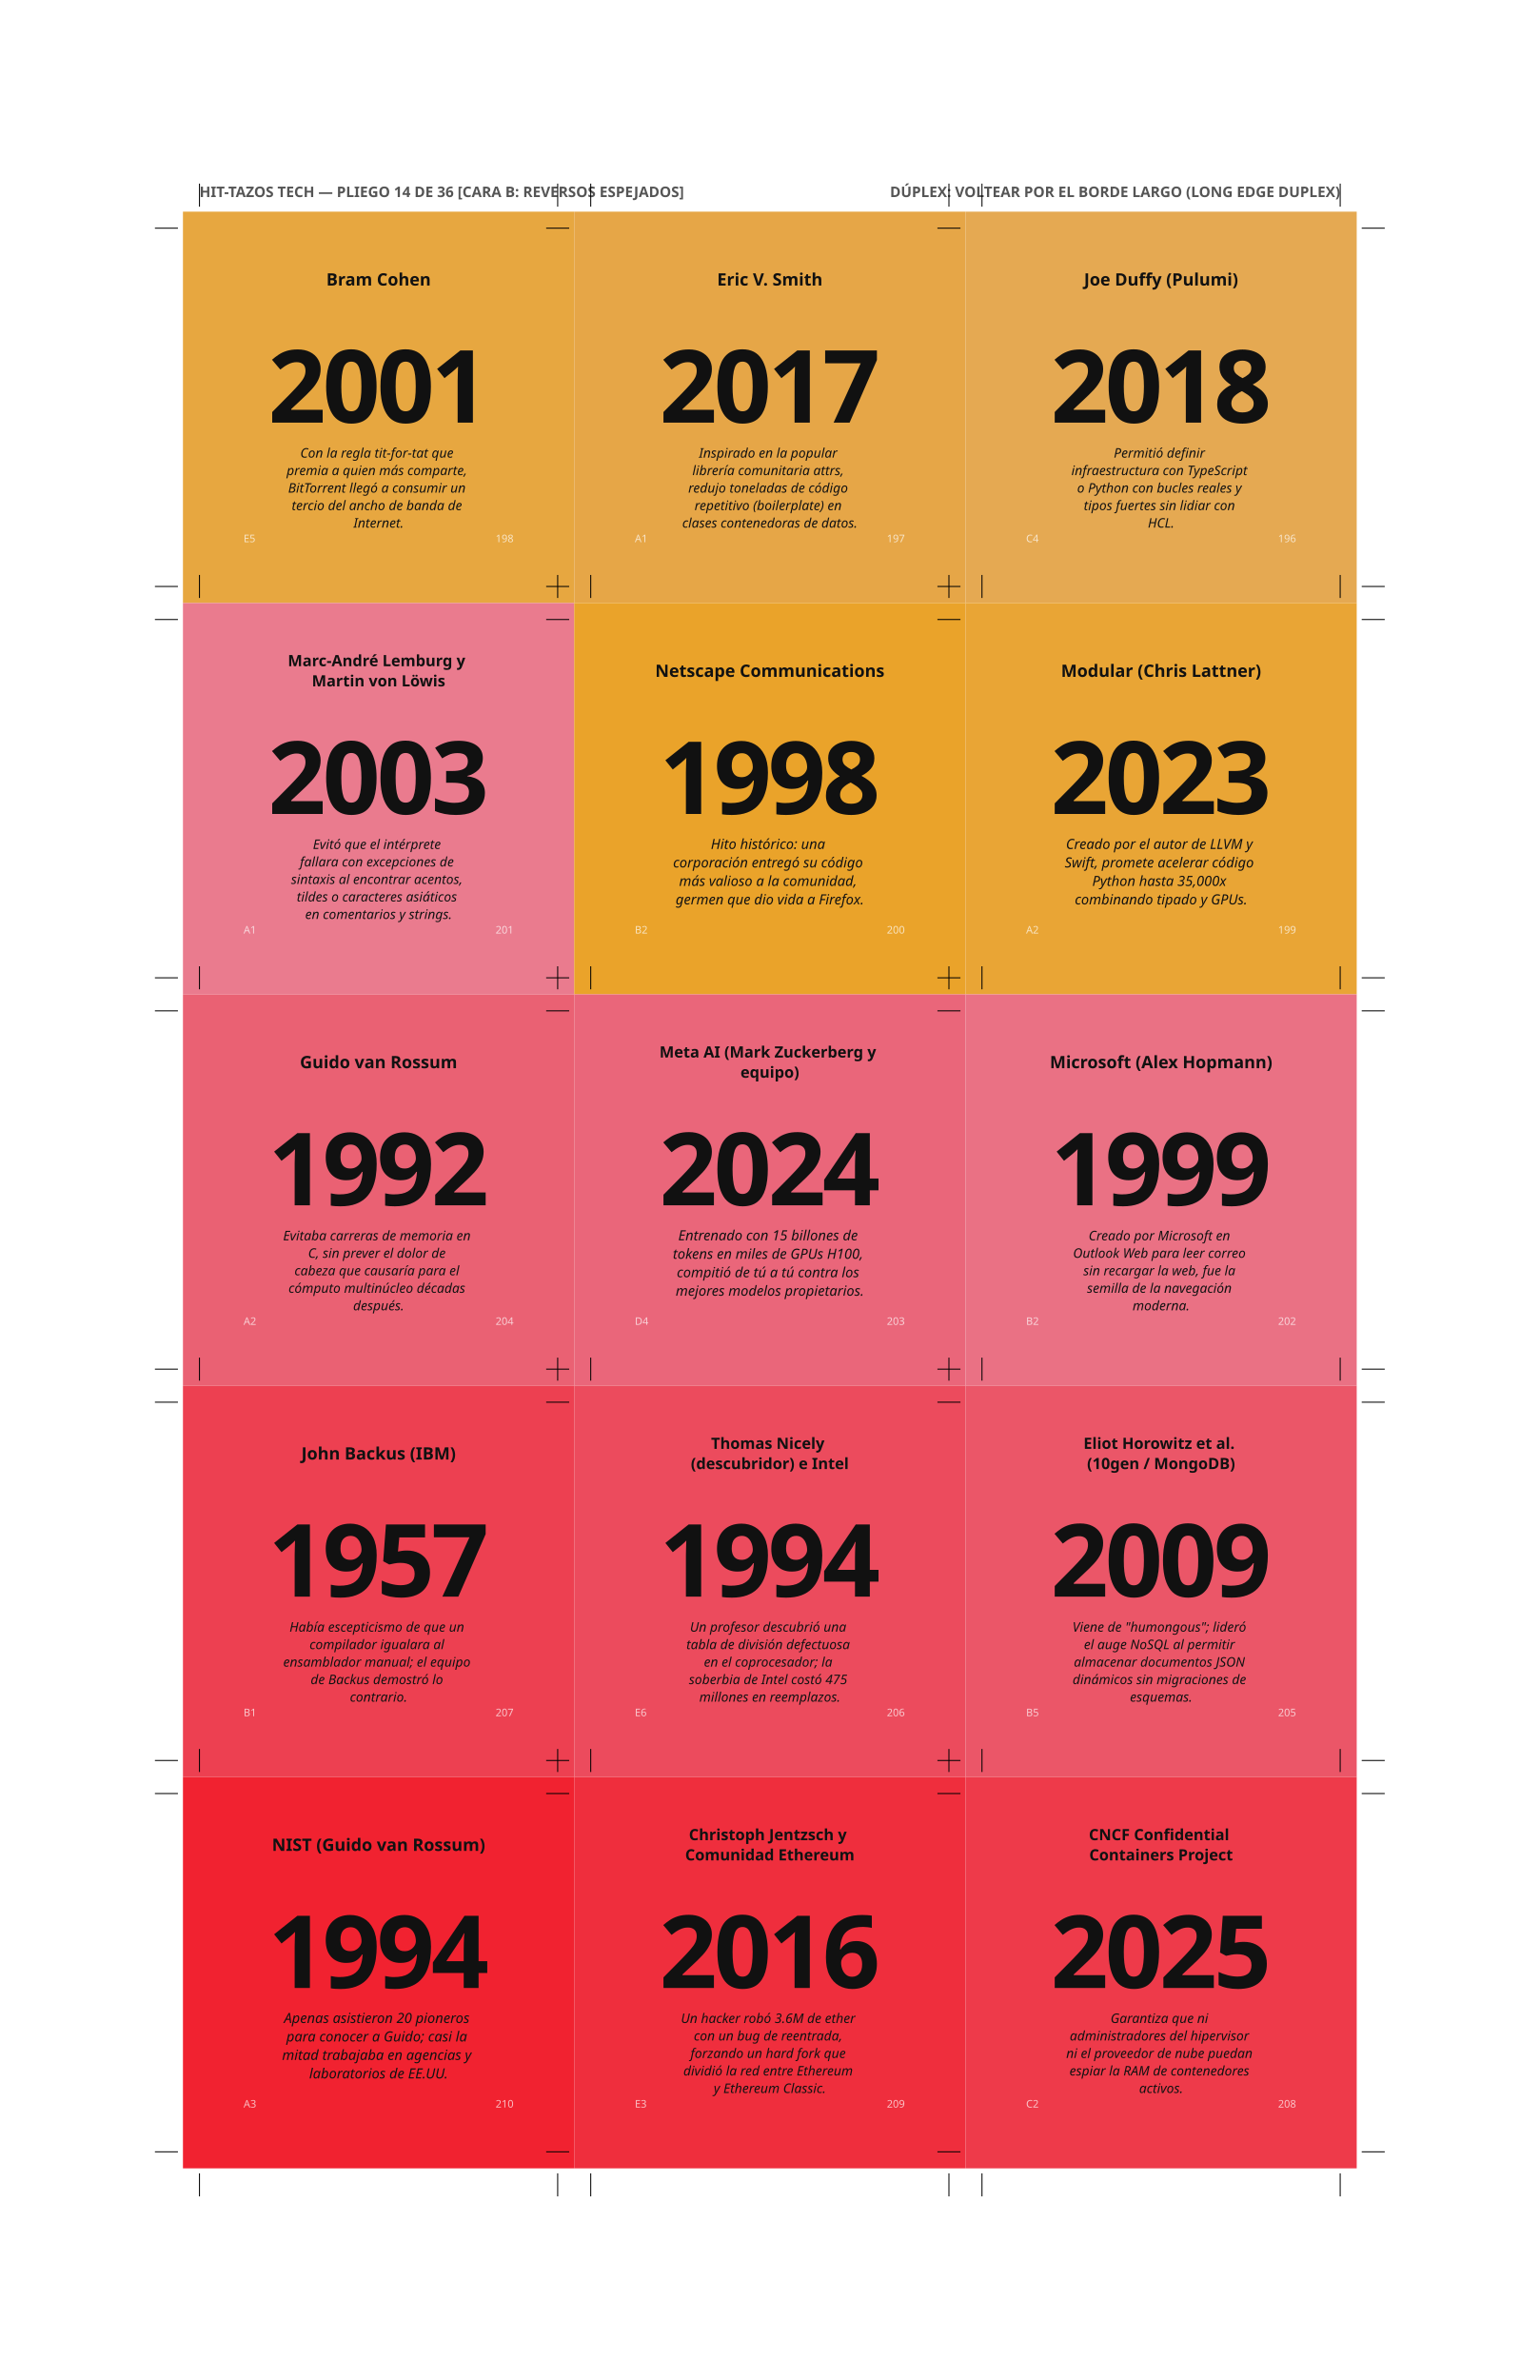
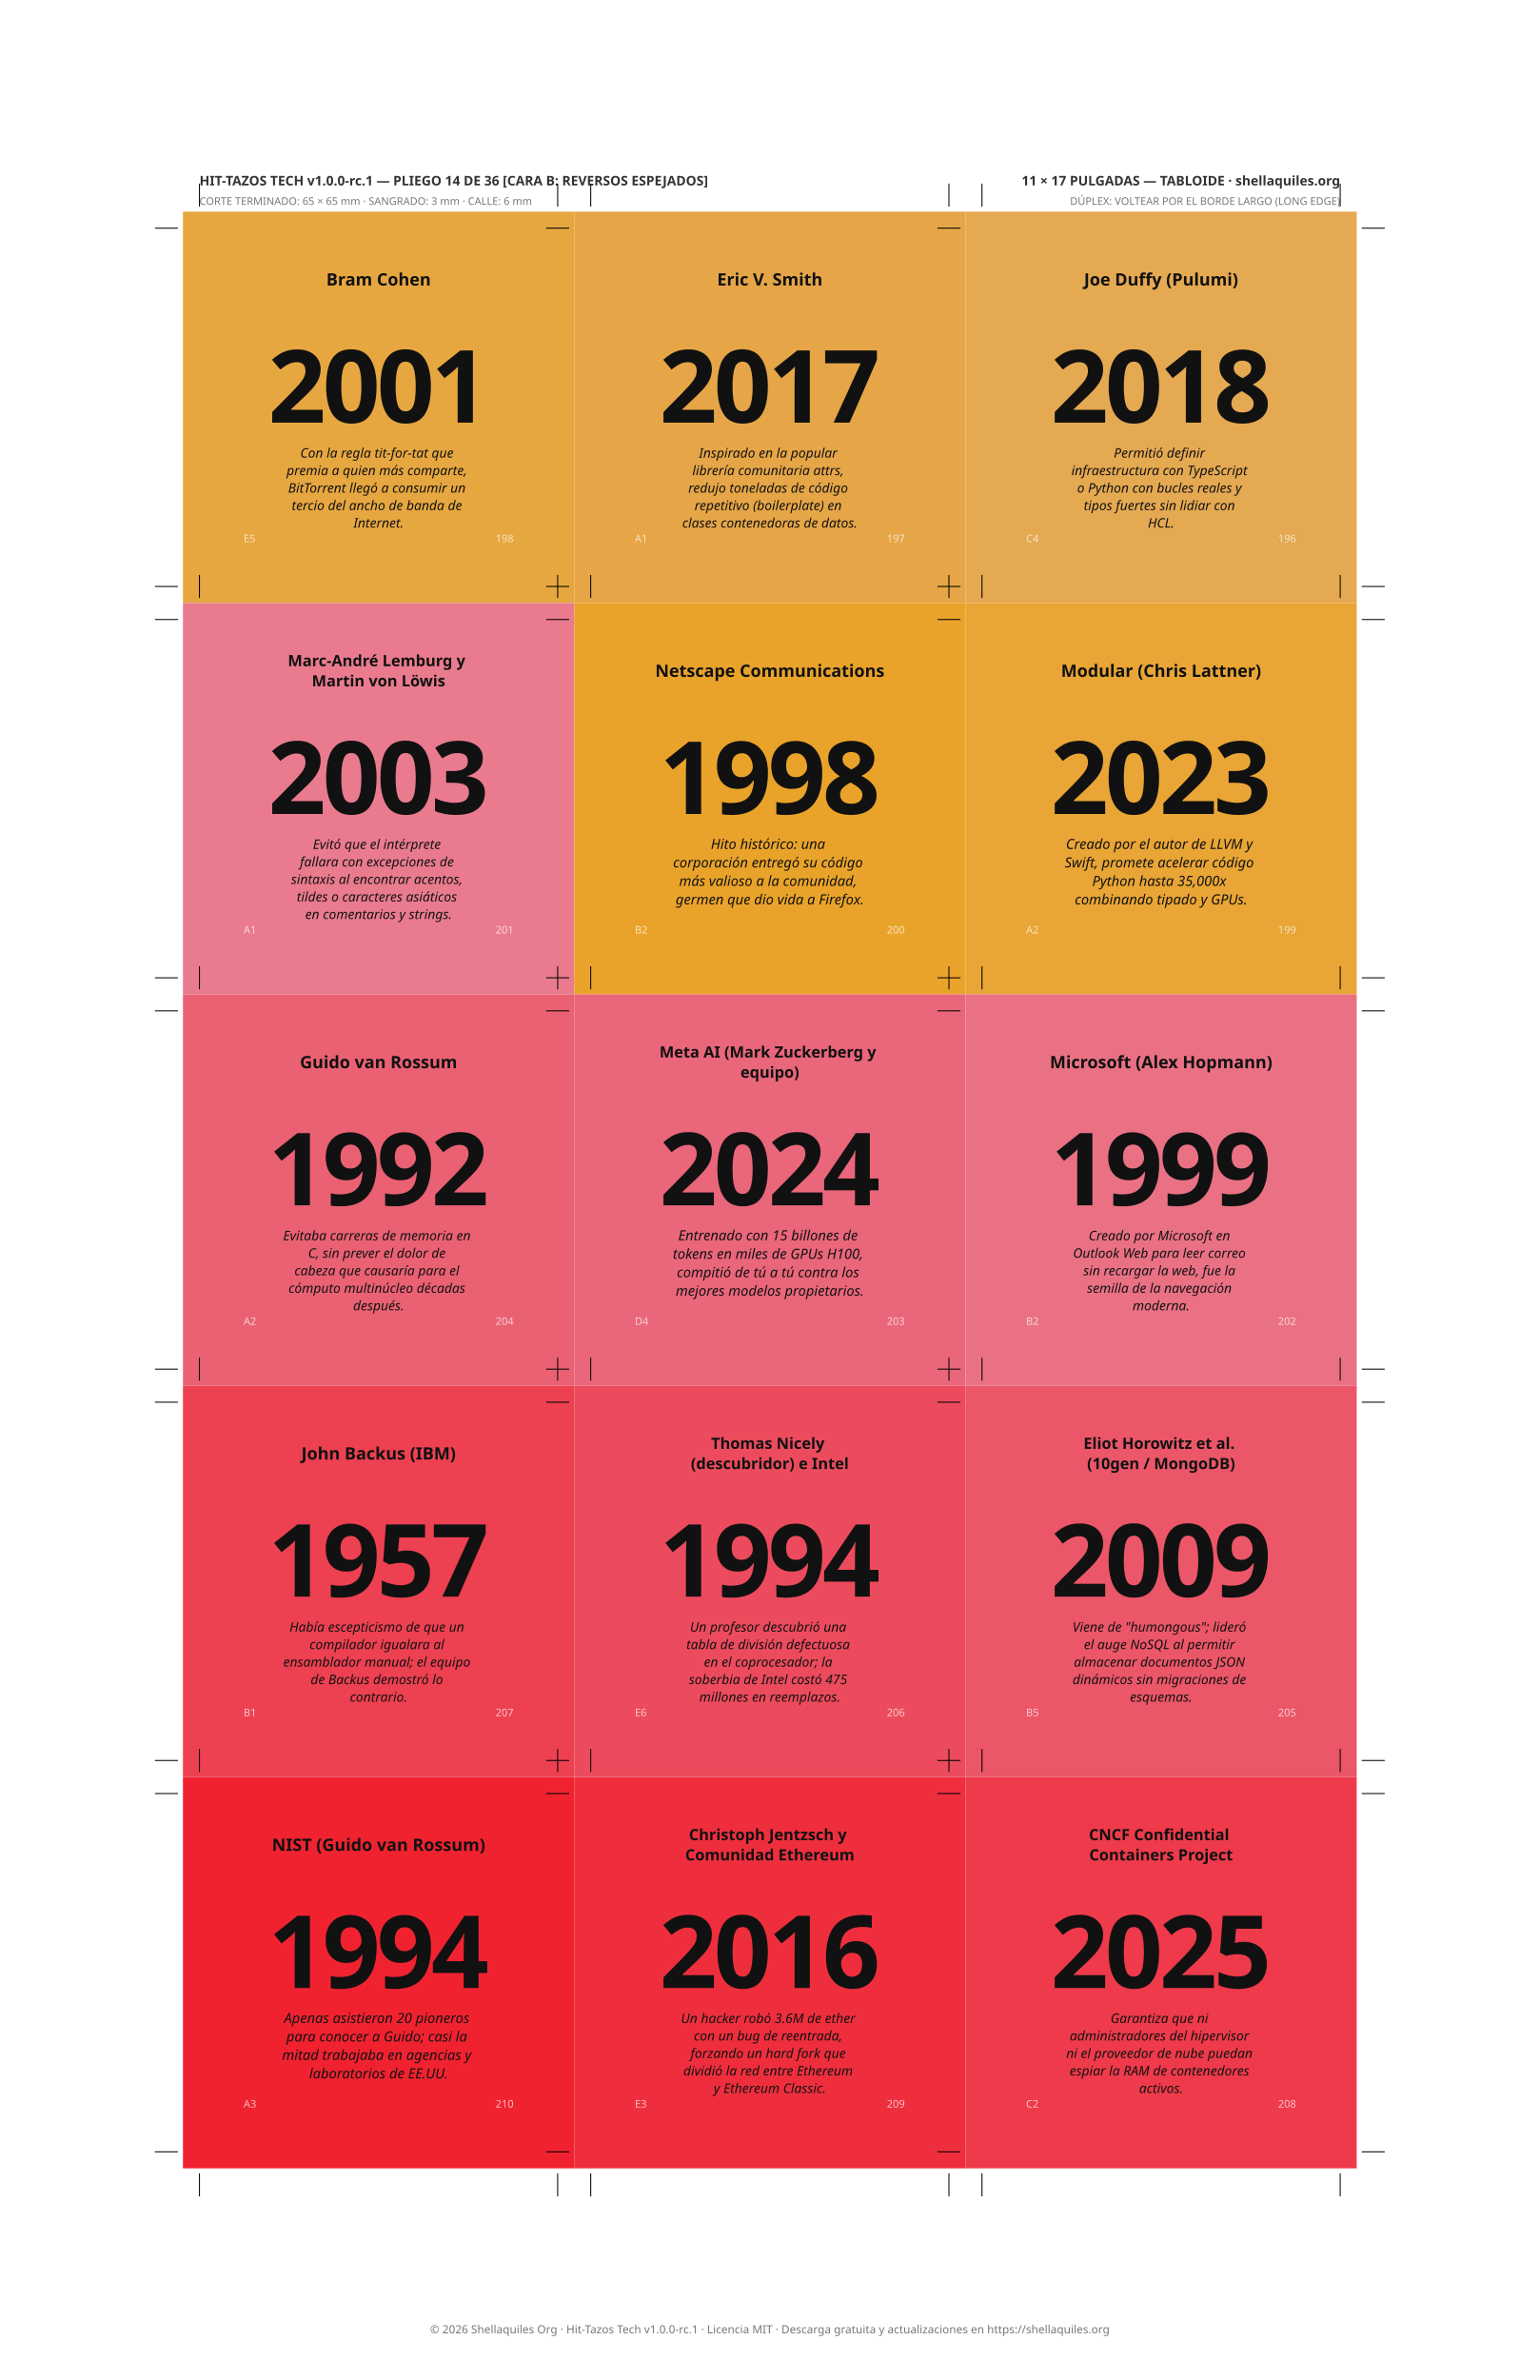
<svg xmlns="http://www.w3.org/2000/svg" width="279.4mm" height="431.8mm" viewBox="0 0 792 1224" style="background-color: #ffffff;">
  <g id="encabezado_pliego">
-     <text x="102.61" y="101.35" font-family="'Outfit', sans-serif" font-size="7.5" font-weight="700" fill="#555555">HIT-TAZOS TECH — PLIEGO 14 DE 36 [CARA B: REVERSOS ESPEJADOS]</text>
-     <text x="689.39" y="101.35" font-family="'Outfit', sans-serif" font-size="7.5" font-weight="700" fill="#555555" text-anchor="end">DÚPLEX: VOLTEAR POR EL BORDE LARGO (LONG EDGE DUPLEX)</text>
+     <text x="102.61" y="95.35" font-family="'Outfit', sans-serif" font-size="6.8" font-weight="700" fill="#333333">HIT-TAZOS TECH v1.0.0-rc.1 — PLIEGO 14 DE 36 [CARA B: REVERSOS ESPEJADOS]</text>
+     <text x="689.39" y="95.35" font-family="'Outfit', sans-serif" font-size="6.8" font-weight="700" fill="#333333" text-anchor="end">11 × 17 PULGADAS — TABLOIDE · shellaquiles.org</text>
+     <text x="102.61" y="105.35" font-family="'Outfit', sans-serif" font-size="5.4" font-weight="500" fill="#777777">CORTE TERMINADO: 65 × 65 mm · SANGRADO: 3 mm · CALLE: 6 mm</text>
+     <text x="689.39" y="105.35" font-family="'Outfit', sans-serif" font-size="5.4" font-weight="500" fill="#777777" text-anchor="end">DÚPLEX: VOLTEAR POR EL BORDE LARGO (LONG EDGE)</text>
  </g>
  <g id="tarjetas_reverso">
    <g id="carta_198_reverso">
      <g stroke="#000000" stroke-width="0.5" stroke-linecap="square">
        <line x1="79.94" y1="117.35" x2="91.28" y2="117.35" />
        <line x1="102.61" y1="94.68" x2="102.61" y2="106.02" />
        <line x1="298.20" y1="117.35" x2="309.54" y2="117.35" />
        <line x1="286.87" y1="94.68" x2="286.87" y2="106.02" />
        <line x1="79.94" y1="301.61" x2="91.28" y2="301.61" />
        <line x1="102.61" y1="312.94" x2="102.61" y2="324.28" />
        <line x1="298.20" y1="301.61" x2="309.54" y2="301.61" />
        <line x1="286.87" y1="312.94" x2="286.87" y2="324.28" />
      </g>
      <rect x="94.11" y="108.85" width="201.26" height="201.26" fill="#e7a740" />
      <g transform="translate(102.61, 117.35)">
        <text font-family="'Outfit', sans-serif" font-size="8.8" font-weight="600" fill="#111111" text-anchor="middle">
          <tspan x="92.13" y="29.5">Bram Cohen</tspan>
        </text>
        <text x="92.13" y="100" font-family="'Space Grotesk', sans-serif" font-size="52" font-weight="900" letter-spacing="-1.8" fill="#111111" text-anchor="middle">2001</text>
        <text font-family="'Outfit', sans-serif" font-size="6.8" font-weight="400" font-style="italic" fill="#111111" text-anchor="middle">
          <tspan x="92.13" y="118.0">Con la regla tit-for-tat que</tspan>
          <tspan x="92.13" y="127.0">premia a quien más comparte,</tspan>
          <tspan x="92.13" y="136.0">BitTorrent llegó a consumir un</tspan>
          <tspan x="92.13" y="145.0">tercio del ancho de banda de</tspan>
          <tspan x="92.13" y="154.0">Internet.</tspan>
        </text>
        <text x="22.68" y="161.5" font-family="'Outfit', sans-serif" font-size="5.4" font-weight="500" fill="rgba(255, 255, 255, 0.7)">E5</text>
        <text x="161.57" y="161.5" font-family="'Space Grotesk', sans-serif" font-size="5.4" font-weight="500" fill="rgba(255, 255, 255, 0.7)" text-anchor="end">198</text>
      </g>
    </g>
    <g id="carta_197_reverso">
      <g stroke="#000000" stroke-width="0.5" stroke-linecap="square">
        <line x1="281.20" y1="117.35" x2="292.54" y2="117.35" />
        <line x1="303.87" y1="94.68" x2="303.87" y2="106.02" />
        <line x1="499.46" y1="117.35" x2="510.80" y2="117.35" />
        <line x1="488.13" y1="94.68" x2="488.13" y2="106.02" />
        <line x1="281.20" y1="301.61" x2="292.54" y2="301.61" />
        <line x1="303.87" y1="312.94" x2="303.87" y2="324.28" />
        <line x1="499.46" y1="301.61" x2="510.80" y2="301.61" />
        <line x1="488.13" y1="312.94" x2="488.13" y2="324.28" />
      </g>
      <rect x="295.37" y="108.85" width="201.26" height="201.26" fill="#e6a647" />
      <g transform="translate(303.87, 117.35)">
        <text font-family="'Outfit', sans-serif" font-size="8.8" font-weight="600" fill="#111111" text-anchor="middle">
          <tspan x="92.13" y="29.5">Eric V. Smith</tspan>
        </text>
        <text x="92.13" y="100" font-family="'Space Grotesk', sans-serif" font-size="52" font-weight="900" letter-spacing="-1.8" fill="#111111" text-anchor="middle">2017</text>
        <text font-family="'Outfit', sans-serif" font-size="6.8" font-weight="400" font-style="italic" fill="#111111" text-anchor="middle">
          <tspan x="92.13" y="118.0">Inspirado en la popular</tspan>
          <tspan x="92.13" y="127.0">librería comunitaria attrs,</tspan>
          <tspan x="92.13" y="136.0">redujo toneladas de código</tspan>
          <tspan x="92.13" y="145.0">repetitivo (boilerplate) en</tspan>
          <tspan x="92.13" y="154.0">clases contenedoras de datos.</tspan>
        </text>
        <text x="22.68" y="161.5" font-family="'Outfit', sans-serif" font-size="5.4" font-weight="500" fill="rgba(255, 255, 255, 0.7)">A1</text>
        <text x="161.57" y="161.5" font-family="'Space Grotesk', sans-serif" font-size="5.4" font-weight="500" fill="rgba(255, 255, 255, 0.7)" text-anchor="end">197</text>
      </g>
    </g>
    <g id="carta_196_reverso">
      <g stroke="#000000" stroke-width="0.5" stroke-linecap="square">
        <line x1="482.46" y1="117.35" x2="493.80" y2="117.35" />
        <line x1="505.13" y1="94.68" x2="505.13" y2="106.02" />
        <line x1="700.72" y1="117.35" x2="712.06" y2="117.35" />
        <line x1="689.39" y1="94.68" x2="689.39" y2="106.02" />
        <line x1="482.46" y1="301.61" x2="493.80" y2="301.61" />
        <line x1="505.13" y1="312.94" x2="505.13" y2="324.28" />
        <line x1="700.72" y1="301.61" x2="712.06" y2="301.61" />
        <line x1="689.39" y1="312.94" x2="689.39" y2="324.28" />
      </g>
      <rect x="496.63" y="108.85" width="201.26" height="201.26" fill="#e5a952" />
      <g transform="translate(505.13, 117.35)">
        <text font-family="'Outfit', sans-serif" font-size="8.8" font-weight="600" fill="#111111" text-anchor="middle">
          <tspan x="92.13" y="29.5">Joe Duffy (Pulumi)</tspan>
        </text>
        <text x="92.13" y="100" font-family="'Space Grotesk', sans-serif" font-size="52" font-weight="900" letter-spacing="-1.8" fill="#111111" text-anchor="middle">2018</text>
        <text font-family="'Outfit', sans-serif" font-size="6.8" font-weight="400" font-style="italic" fill="#111111" text-anchor="middle">
          <tspan x="92.13" y="118.0">Permitió definir</tspan>
          <tspan x="92.13" y="127.0">infraestructura con TypeScript</tspan>
          <tspan x="92.13" y="136.0">o Python con bucles reales y</tspan>
          <tspan x="92.13" y="145.0">tipos fuertes sin lidiar con</tspan>
          <tspan x="92.13" y="154.0">HCL.</tspan>
        </text>
        <text x="22.68" y="161.5" font-family="'Outfit', sans-serif" font-size="5.4" font-weight="500" fill="rgba(255, 255, 255, 0.7)">C4</text>
        <text x="161.57" y="161.5" font-family="'Space Grotesk', sans-serif" font-size="5.4" font-weight="500" fill="rgba(255, 255, 255, 0.7)" text-anchor="end">196</text>
      </g>
    </g>
    <g id="carta_201_reverso">
      <g stroke="#000000" stroke-width="0.5" stroke-linecap="square">
        <line x1="79.94" y1="318.61" x2="91.28" y2="318.61" />
        <line x1="102.61" y1="295.94" x2="102.61" y2="307.28" />
        <line x1="298.20" y1="318.61" x2="309.54" y2="318.61" />
        <line x1="286.87" y1="295.94" x2="286.87" y2="307.28" />
        <line x1="79.94" y1="502.87" x2="91.28" y2="502.87" />
        <line x1="102.61" y1="514.20" x2="102.61" y2="525.54" />
        <line x1="298.20" y1="502.87" x2="309.54" y2="502.87" />
        <line x1="286.87" y1="514.20" x2="286.87" y2="525.54" />
      </g>
      <rect x="94.11" y="310.11" width="201.26" height="201.26" fill="#ea7b8e" />
      <g transform="translate(102.61, 318.61)">
        <text font-family="'Outfit', sans-serif" font-size="8" font-weight="600" fill="#111111" text-anchor="middle">
          <tspan x="92.13" y="24">Marc-André Lemburg y</tspan>
          <tspan x="92.13" y="34.4">Martin von Löwis</tspan>
        </text>
        <text x="92.13" y="100" font-family="'Space Grotesk', sans-serif" font-size="52" font-weight="900" letter-spacing="-1.8" fill="#111111" text-anchor="middle">2003</text>
        <text font-family="'Outfit', sans-serif" font-size="6.8" font-weight="400" font-style="italic" fill="#111111" text-anchor="middle">
          <tspan x="92.13" y="118.0">Evitó que el intérprete</tspan>
          <tspan x="92.13" y="127.0">fallara con excepciones de</tspan>
          <tspan x="92.13" y="136.0">sintaxis al encontrar acentos,</tspan>
          <tspan x="92.13" y="145.0">tildes o caracteres asiáticos</tspan>
          <tspan x="92.13" y="154.0">en comentarios y strings.</tspan>
        </text>
        <text x="22.68" y="161.5" font-family="'Outfit', sans-serif" font-size="5.4" font-weight="500" fill="rgba(255, 255, 255, 0.7)">A1</text>
        <text x="161.57" y="161.5" font-family="'Space Grotesk', sans-serif" font-size="5.4" font-weight="500" fill="rgba(255, 255, 255, 0.7)" text-anchor="end">201</text>
      </g>
    </g>
    <g id="carta_200_reverso">
      <g stroke="#000000" stroke-width="0.5" stroke-linecap="square">
        <line x1="281.20" y1="318.61" x2="292.54" y2="318.61" />
        <line x1="303.87" y1="295.94" x2="303.87" y2="307.28" />
        <line x1="499.46" y1="318.61" x2="510.80" y2="318.61" />
        <line x1="488.13" y1="295.94" x2="488.13" y2="307.28" />
        <line x1="281.20" y1="502.87" x2="292.54" y2="502.87" />
        <line x1="303.87" y1="514.20" x2="303.87" y2="525.54" />
        <line x1="499.46" y1="502.87" x2="510.80" y2="502.87" />
        <line x1="488.13" y1="514.20" x2="488.13" y2="525.54" />
      </g>
      <rect x="295.37" y="310.11" width="201.26" height="201.26" fill="#eaa32a" />
      <g transform="translate(303.87, 318.61)">
        <text font-family="'Outfit', sans-serif" font-size="8.8" font-weight="600" fill="#111111" text-anchor="middle">
          <tspan x="92.13" y="29.5">Netscape Communications</tspan>
        </text>
        <text x="92.13" y="100" font-family="'Space Grotesk', sans-serif" font-size="52" font-weight="900" letter-spacing="-1.8" fill="#111111" text-anchor="middle">1998</text>
        <text font-family="'Outfit', sans-serif" font-size="7.2" font-weight="400" font-style="italic" fill="#111111" text-anchor="middle">
          <tspan x="92.13" y="118.0">Hito histórico: una</tspan>
          <tspan x="92.13" y="127.5">corporación entregó su código</tspan>
          <tspan x="92.13" y="137.0">más valioso a la comunidad,</tspan>
          <tspan x="92.13" y="146.5">germen que dio vida a Firefox.</tspan>
        </text>
        <text x="22.68" y="161.5" font-family="'Outfit', sans-serif" font-size="5.4" font-weight="500" fill="rgba(255, 255, 255, 0.7)">B2</text>
        <text x="161.57" y="161.5" font-family="'Space Grotesk', sans-serif" font-size="5.4" font-weight="500" fill="rgba(255, 255, 255, 0.7)" text-anchor="end">200</text>
      </g>
    </g>
    <g id="carta_199_reverso">
      <g stroke="#000000" stroke-width="0.5" stroke-linecap="square">
        <line x1="482.46" y1="318.61" x2="493.80" y2="318.61" />
        <line x1="505.13" y1="295.94" x2="505.13" y2="307.28" />
        <line x1="700.72" y1="318.61" x2="712.06" y2="318.61" />
        <line x1="689.39" y1="295.94" x2="689.39" y2="307.28" />
        <line x1="482.46" y1="502.87" x2="493.80" y2="502.87" />
        <line x1="505.13" y1="514.20" x2="505.13" y2="525.54" />
        <line x1="700.72" y1="502.87" x2="712.06" y2="502.87" />
        <line x1="689.39" y1="514.20" x2="689.39" y2="525.54" />
      </g>
      <rect x="496.63" y="310.11" width="201.26" height="201.26" fill="#e9a535" />
      <g transform="translate(505.13, 318.61)">
        <text font-family="'Outfit', sans-serif" font-size="8.8" font-weight="600" fill="#111111" text-anchor="middle">
          <tspan x="92.13" y="29.5">Modular (Chris Lattner)</tspan>
        </text>
        <text x="92.13" y="100" font-family="'Space Grotesk', sans-serif" font-size="52" font-weight="900" letter-spacing="-1.8" fill="#111111" text-anchor="middle">2023</text>
        <text font-family="'Outfit', sans-serif" font-size="7.2" font-weight="400" font-style="italic" fill="#111111" text-anchor="middle">
          <tspan x="92.13" y="118.0">Creado por el autor de LLVM y</tspan>
          <tspan x="92.13" y="127.5">Swift, promete acelerar código</tspan>
          <tspan x="92.13" y="137.0">Python hasta 35,000x</tspan>
          <tspan x="92.13" y="146.5">combinando tipado y GPUs.</tspan>
        </text>
        <text x="22.68" y="161.5" font-family="'Outfit', sans-serif" font-size="5.4" font-weight="500" fill="rgba(255, 255, 255, 0.7)">A2</text>
        <text x="161.57" y="161.5" font-family="'Space Grotesk', sans-serif" font-size="5.4" font-weight="500" fill="rgba(255, 255, 255, 0.7)" text-anchor="end">199</text>
      </g>
    </g>
    <g id="carta_204_reverso">
      <g stroke="#000000" stroke-width="0.5" stroke-linecap="square">
        <line x1="79.94" y1="519.87" x2="91.28" y2="519.87" />
        <line x1="102.61" y1="497.20" x2="102.61" y2="508.54" />
        <line x1="298.20" y1="519.87" x2="309.54" y2="519.87" />
        <line x1="286.87" y1="497.20" x2="286.87" y2="508.54" />
        <line x1="79.94" y1="704.13" x2="91.28" y2="704.13" />
        <line x1="102.61" y1="715.46" x2="102.61" y2="726.80" />
        <line x1="298.20" y1="704.13" x2="309.54" y2="704.13" />
        <line x1="286.87" y1="715.46" x2="286.87" y2="726.80" />
      </g>
      <rect x="94.11" y="511.37" width="201.26" height="201.26" fill="#ea6173" />
      <g transform="translate(102.61, 519.87)">
        <text font-family="'Outfit', sans-serif" font-size="8.8" font-weight="600" fill="#111111" text-anchor="middle">
          <tspan x="92.13" y="29.5">Guido van Rossum</tspan>
        </text>
        <text x="92.13" y="100" font-family="'Space Grotesk', sans-serif" font-size="52" font-weight="900" letter-spacing="-1.8" fill="#111111" text-anchor="middle">1992</text>
        <text font-family="'Outfit', sans-serif" font-size="6.8" font-weight="400" font-style="italic" fill="#111111" text-anchor="middle">
          <tspan x="92.13" y="118.0">Evitaba carreras de memoria en</tspan>
          <tspan x="92.13" y="127.0">C, sin prever el dolor de</tspan>
          <tspan x="92.13" y="136.0">cabeza que causaría para el</tspan>
          <tspan x="92.13" y="145.0">cómputo multinúcleo décadas</tspan>
          <tspan x="92.13" y="154.0">después.</tspan>
        </text>
        <text x="22.68" y="161.5" font-family="'Outfit', sans-serif" font-size="5.4" font-weight="500" fill="rgba(255, 255, 255, 0.7)">A2</text>
        <text x="161.57" y="161.5" font-family="'Space Grotesk', sans-serif" font-size="5.4" font-weight="500" fill="rgba(255, 255, 255, 0.7)" text-anchor="end">204</text>
      </g>
    </g>
    <g id="carta_203_reverso">
      <g stroke="#000000" stroke-width="0.5" stroke-linecap="square">
        <line x1="281.20" y1="519.87" x2="292.54" y2="519.87" />
        <line x1="303.87" y1="497.20" x2="303.87" y2="508.54" />
        <line x1="499.46" y1="519.87" x2="510.80" y2="519.87" />
        <line x1="488.13" y1="497.20" x2="488.13" y2="508.54" />
        <line x1="281.20" y1="704.13" x2="292.54" y2="704.13" />
        <line x1="303.87" y1="715.46" x2="303.87" y2="726.80" />
        <line x1="499.46" y1="704.13" x2="510.80" y2="704.13" />
        <line x1="488.13" y1="715.46" x2="488.13" y2="726.80" />
      </g>
      <rect x="295.37" y="511.37" width="201.26" height="201.26" fill="#ea667a" />
      <g transform="translate(303.87, 519.87)">
        <text font-family="'Outfit', sans-serif" font-size="8" font-weight="600" fill="#111111" text-anchor="middle">
          <tspan x="92.13" y="24">Meta AI (Mark Zuckerberg y</tspan>
          <tspan x="92.13" y="34.4">equipo)</tspan>
        </text>
        <text x="92.13" y="100" font-family="'Space Grotesk', sans-serif" font-size="52" font-weight="900" letter-spacing="-1.8" fill="#111111" text-anchor="middle">2024</text>
        <text font-family="'Outfit', sans-serif" font-size="7.2" font-weight="400" font-style="italic" fill="#111111" text-anchor="middle">
          <tspan x="92.13" y="118.0">Entrenado con 15 billones de</tspan>
          <tspan x="92.13" y="127.5">tokens en miles de GPUs H100,</tspan>
          <tspan x="92.13" y="137.0">compitió de tú a tú contra los</tspan>
          <tspan x="92.13" y="146.5">mejores modelos propietarios.</tspan>
        </text>
        <text x="22.68" y="161.5" font-family="'Outfit', sans-serif" font-size="5.4" font-weight="500" fill="rgba(255, 255, 255, 0.7)">D4</text>
        <text x="161.57" y="161.5" font-family="'Space Grotesk', sans-serif" font-size="5.4" font-weight="500" fill="rgba(255, 255, 255, 0.7)" text-anchor="end">203</text>
      </g>
    </g>
    <g id="carta_202_reverso">
      <g stroke="#000000" stroke-width="0.5" stroke-linecap="square">
        <line x1="482.46" y1="519.87" x2="493.80" y2="519.87" />
        <line x1="505.13" y1="497.20" x2="505.13" y2="508.54" />
        <line x1="700.72" y1="519.87" x2="712.06" y2="519.87" />
        <line x1="689.39" y1="497.20" x2="689.39" y2="508.54" />
        <line x1="482.46" y1="704.13" x2="493.80" y2="704.13" />
        <line x1="505.13" y1="715.46" x2="505.13" y2="726.80" />
        <line x1="700.72" y1="704.13" x2="712.06" y2="704.13" />
        <line x1="689.39" y1="715.46" x2="689.39" y2="726.80" />
      </g>
      <rect x="496.63" y="511.37" width="201.26" height="201.26" fill="#ea7184" />
      <g transform="translate(505.13, 519.87)">
        <text font-family="'Outfit', sans-serif" font-size="8.8" font-weight="600" fill="#111111" text-anchor="middle">
          <tspan x="92.13" y="29.5">Microsoft (Alex Hopmann)</tspan>
        </text>
        <text x="92.13" y="100" font-family="'Space Grotesk', sans-serif" font-size="52" font-weight="900" letter-spacing="-1.8" fill="#111111" text-anchor="middle">1999</text>
        <text font-family="'Outfit', sans-serif" font-size="6.8" font-weight="400" font-style="italic" fill="#111111" text-anchor="middle">
          <tspan x="92.13" y="118.0">Creado por Microsoft en</tspan>
          <tspan x="92.13" y="127.0">Outlook Web para leer correo</tspan>
          <tspan x="92.13" y="136.0">sin recargar la web, fue la</tspan>
          <tspan x="92.13" y="145.0">semilla de la navegación</tspan>
          <tspan x="92.13" y="154.0">moderna.</tspan>
        </text>
        <text x="22.68" y="161.5" font-family="'Outfit', sans-serif" font-size="5.4" font-weight="500" fill="rgba(255, 255, 255, 0.7)">B2</text>
        <text x="161.57" y="161.5" font-family="'Space Grotesk', sans-serif" font-size="5.4" font-weight="500" fill="rgba(255, 255, 255, 0.7)" text-anchor="end">202</text>
      </g>
    </g>
    <g id="carta_207_reverso">
      <g stroke="#000000" stroke-width="0.5" stroke-linecap="square">
        <line x1="79.94" y1="721.13" x2="91.28" y2="721.13" />
        <line x1="102.61" y1="698.46" x2="102.61" y2="709.80" />
        <line x1="298.20" y1="721.13" x2="309.54" y2="721.13" />
        <line x1="286.87" y1="698.46" x2="286.87" y2="709.80" />
        <line x1="79.94" y1="905.39" x2="91.28" y2="905.39" />
        <line x1="102.61" y1="916.72" x2="102.61" y2="928.06" />
        <line x1="298.20" y1="905.39" x2="309.54" y2="905.39" />
        <line x1="286.87" y1="916.72" x2="286.87" y2="928.06" />
      </g>
      <rect x="94.11" y="712.63" width="201.26" height="201.26" fill="#ed4051" />
      <g transform="translate(102.61, 721.13)">
        <text font-family="'Outfit', sans-serif" font-size="8.8" font-weight="600" fill="#111111" text-anchor="middle">
          <tspan x="92.13" y="29.5">John Backus (IBM)</tspan>
        </text>
        <text x="92.13" y="100" font-family="'Space Grotesk', sans-serif" font-size="52" font-weight="900" letter-spacing="-1.8" fill="#111111" text-anchor="middle">1957</text>
        <text font-family="'Outfit', sans-serif" font-size="6.8" font-weight="400" font-style="italic" fill="#111111" text-anchor="middle">
          <tspan x="92.13" y="118.0">Había escepticismo de que un</tspan>
          <tspan x="92.13" y="127.0">compilador igualara al</tspan>
          <tspan x="92.13" y="136.0">ensamblador manual; el equipo</tspan>
          <tspan x="92.13" y="145.0">de Backus demostró lo</tspan>
          <tspan x="92.13" y="154.0">contrario.</tspan>
        </text>
        <text x="22.68" y="161.5" font-family="'Outfit', sans-serif" font-size="5.4" font-weight="500" fill="rgba(255, 255, 255, 0.7)">B1</text>
        <text x="161.57" y="161.5" font-family="'Space Grotesk', sans-serif" font-size="5.4" font-weight="500" fill="rgba(255, 255, 255, 0.7)" text-anchor="end">207</text>
      </g>
    </g>
    <g id="carta_206_reverso">
      <g stroke="#000000" stroke-width="0.5" stroke-linecap="square">
        <line x1="281.20" y1="721.13" x2="292.54" y2="721.13" />
        <line x1="303.87" y1="698.46" x2="303.87" y2="709.80" />
        <line x1="499.46" y1="721.13" x2="510.80" y2="721.13" />
        <line x1="488.13" y1="698.46" x2="488.13" y2="709.80" />
        <line x1="281.20" y1="905.39" x2="292.54" y2="905.39" />
        <line x1="303.87" y1="916.72" x2="303.87" y2="928.06" />
        <line x1="499.46" y1="905.39" x2="510.80" y2="905.39" />
        <line x1="488.13" y1="916.72" x2="488.13" y2="928.06" />
      </g>
      <rect x="295.37" y="712.63" width="201.26" height="201.26" fill="#ec4b5d" />
      <g transform="translate(303.87, 721.13)">
        <text font-family="'Outfit', sans-serif" font-size="8" font-weight="600" fill="#111111" text-anchor="middle">
          <tspan x="92.13" y="24">Thomas Nicely</tspan>
          <tspan x="92.13" y="34.4">(descubridor) e Intel</tspan>
        </text>
        <text x="92.13" y="100" font-family="'Space Grotesk', sans-serif" font-size="52" font-weight="900" letter-spacing="-1.8" fill="#111111" text-anchor="middle">1994</text>
        <text font-family="'Outfit', sans-serif" font-size="6.8" font-weight="400" font-style="italic" fill="#111111" text-anchor="middle">
          <tspan x="92.13" y="118.0">Un profesor descubrió una</tspan>
          <tspan x="92.13" y="127.0">tabla de división defectuosa</tspan>
          <tspan x="92.13" y="136.0">en el coprocesador; la</tspan>
          <tspan x="92.13" y="145.0">soberbia de Intel costó 475</tspan>
          <tspan x="92.13" y="154.0">millones en reemplazos.</tspan>
        </text>
        <text x="22.68" y="161.5" font-family="'Outfit', sans-serif" font-size="5.4" font-weight="500" fill="rgba(255, 255, 255, 0.7)">E6</text>
        <text x="161.57" y="161.5" font-family="'Space Grotesk', sans-serif" font-size="5.4" font-weight="500" fill="rgba(255, 255, 255, 0.7)" text-anchor="end">206</text>
      </g>
    </g>
    <g id="carta_205_reverso">
      <g stroke="#000000" stroke-width="0.5" stroke-linecap="square">
        <line x1="482.46" y1="721.13" x2="493.80" y2="721.13" />
        <line x1="505.13" y1="698.46" x2="505.13" y2="709.80" />
        <line x1="700.72" y1="721.13" x2="712.06" y2="721.13" />
        <line x1="689.39" y1="698.46" x2="689.39" y2="709.80" />
        <line x1="482.46" y1="905.39" x2="493.80" y2="905.39" />
        <line x1="505.13" y1="916.72" x2="505.13" y2="928.06" />
        <line x1="700.72" y1="905.39" x2="712.06" y2="905.39" />
        <line x1="689.39" y1="916.72" x2="689.39" y2="928.06" />
      </g>
      <rect x="496.63" y="712.63" width="201.26" height="201.26" fill="#eb5668" />
      <g transform="translate(505.13, 721.13)">
        <text font-family="'Outfit', sans-serif" font-size="8" font-weight="600" fill="#111111" text-anchor="middle">
          <tspan x="92.13" y="24">Eliot Horowitz et al.</tspan>
          <tspan x="92.13" y="34.4">(10gen / MongoDB)</tspan>
        </text>
        <text x="92.13" y="100" font-family="'Space Grotesk', sans-serif" font-size="52" font-weight="900" letter-spacing="-1.8" fill="#111111" text-anchor="middle">2009</text>
        <text font-family="'Outfit', sans-serif" font-size="6.8" font-weight="400" font-style="italic" fill="#111111" text-anchor="middle">
          <tspan x="92.13" y="118.0">Viene de "humongous"; lideró</tspan>
          <tspan x="92.13" y="127.0">el auge NoSQL al permitir</tspan>
          <tspan x="92.13" y="136.0">almacenar documentos JSON</tspan>
          <tspan x="92.13" y="145.0">dinámicos sin migraciones de</tspan>
          <tspan x="92.13" y="154.0">esquemas.</tspan>
        </text>
        <text x="22.68" y="161.5" font-family="'Outfit', sans-serif" font-size="5.4" font-weight="500" fill="rgba(255, 255, 255, 0.7)">B5</text>
        <text x="161.57" y="161.5" font-family="'Space Grotesk', sans-serif" font-size="5.4" font-weight="500" fill="rgba(255, 255, 255, 0.7)" text-anchor="end">205</text>
      </g>
    </g>
    <g id="carta_210_reverso">
      <g stroke="#000000" stroke-width="0.5" stroke-linecap="square">
        <line x1="79.94" y1="922.39" x2="91.28" y2="922.39" />
        <line x1="102.61" y1="899.72" x2="102.61" y2="911.06" />
        <line x1="298.20" y1="922.39" x2="309.54" y2="922.39" />
        <line x1="286.87" y1="899.72" x2="286.87" y2="911.06" />
        <line x1="79.94" y1="1106.65" x2="91.28" y2="1106.65" />
        <line x1="102.61" y1="1117.98" x2="102.61" y2="1129.32" />
        <line x1="298.20" y1="1106.65" x2="309.54" y2="1106.65" />
        <line x1="286.87" y1="1117.98" x2="286.87" y2="1129.32" />
      </g>
      <rect x="94.11" y="913.89" width="201.26" height="201.26" fill="#f12230" />
      <g transform="translate(102.61, 922.39)">
        <text font-family="'Outfit', sans-serif" font-size="8.8" font-weight="600" fill="#111111" text-anchor="middle">
          <tspan x="92.13" y="29.5">NIST (Guido van Rossum)</tspan>
        </text>
        <text x="92.13" y="100" font-family="'Space Grotesk', sans-serif" font-size="52" font-weight="900" letter-spacing="-1.8" fill="#111111" text-anchor="middle">1994</text>
        <text font-family="'Outfit', sans-serif" font-size="7.2" font-weight="400" font-style="italic" fill="#111111" text-anchor="middle">
          <tspan x="92.13" y="118.0">Apenas asistieron 20 pioneros</tspan>
          <tspan x="92.13" y="127.5">para conocer a Guido; casi la</tspan>
          <tspan x="92.13" y="137.0">mitad trabajaba en agencias y</tspan>
          <tspan x="92.13" y="146.5">laboratorios de EE.UU.</tspan>
        </text>
        <text x="22.68" y="161.5" font-family="'Outfit', sans-serif" font-size="5.4" font-weight="500" fill="rgba(255, 255, 255, 0.7)">A3</text>
        <text x="161.57" y="161.5" font-family="'Space Grotesk', sans-serif" font-size="5.4" font-weight="500" fill="rgba(255, 255, 255, 0.7)" text-anchor="end">210</text>
      </g>
    </g>
    <g id="carta_209_reverso">
      <g stroke="#000000" stroke-width="0.5" stroke-linecap="square">
        <line x1="281.20" y1="922.39" x2="292.54" y2="922.39" />
        <line x1="303.87" y1="899.72" x2="303.87" y2="911.06" />
        <line x1="499.46" y1="922.39" x2="510.80" y2="922.39" />
        <line x1="488.13" y1="899.72" x2="488.13" y2="911.06" />
        <line x1="281.20" y1="1106.65" x2="292.54" y2="1106.65" />
        <line x1="303.87" y1="1117.98" x2="303.87" y2="1129.32" />
        <line x1="499.46" y1="1106.65" x2="510.80" y2="1106.65" />
        <line x1="488.13" y1="1117.98" x2="488.13" y2="1129.32" />
      </g>
      <rect x="295.37" y="913.89" width="201.26" height="201.26" fill="#ef2e3d" />
      <g transform="translate(303.87, 922.39)">
        <text font-family="'Outfit', sans-serif" font-size="8" font-weight="600" fill="#111111" text-anchor="middle">
          <tspan x="92.13" y="24">Christoph Jentzsch y</tspan>
          <tspan x="92.13" y="34.4">Comunidad Ethereum</tspan>
        </text>
        <text x="92.13" y="100" font-family="'Space Grotesk', sans-serif" font-size="52" font-weight="900" letter-spacing="-1.8" fill="#111111" text-anchor="middle">2016</text>
        <text font-family="'Outfit', sans-serif" font-size="6.8" font-weight="400" font-style="italic" fill="#111111" text-anchor="middle">
          <tspan x="92.13" y="118.0">Un hacker robó 3.6M de ether</tspan>
          <tspan x="92.13" y="127.0">con un bug de reentrada,</tspan>
          <tspan x="92.13" y="136.0">forzando un hard fork que</tspan>
          <tspan x="92.13" y="145.0">dividió la red entre Ethereum</tspan>
          <tspan x="92.13" y="154.0">y Ethereum Classic.</tspan>
        </text>
        <text x="22.68" y="161.5" font-family="'Outfit', sans-serif" font-size="5.4" font-weight="500" fill="rgba(255, 255, 255, 0.7)">E3</text>
        <text x="161.57" y="161.5" font-family="'Space Grotesk', sans-serif" font-size="5.4" font-weight="500" fill="rgba(255, 255, 255, 0.7)" text-anchor="end">209</text>
      </g>
    </g>
    <g id="carta_208_reverso">
      <g stroke="#000000" stroke-width="0.5" stroke-linecap="square">
        <line x1="482.46" y1="922.39" x2="493.80" y2="922.39" />
        <line x1="505.13" y1="899.72" x2="505.13" y2="911.06" />
        <line x1="700.72" y1="922.39" x2="712.06" y2="922.39" />
        <line x1="689.39" y1="899.72" x2="689.39" y2="911.06" />
        <line x1="482.46" y1="1106.65" x2="493.80" y2="1106.65" />
        <line x1="505.13" y1="1117.98" x2="505.13" y2="1129.32" />
        <line x1="700.72" y1="1106.65" x2="712.06" y2="1106.65" />
        <line x1="689.39" y1="1117.98" x2="689.39" y2="1129.32" />
      </g>
      <rect x="496.63" y="913.89" width="201.26" height="201.26" fill="#ee3a4a" />
      <g transform="translate(505.13, 922.39)">
        <text font-family="'Outfit', sans-serif" font-size="8" font-weight="600" fill="#111111" text-anchor="middle">
          <tspan x="92.13" y="24">CNCF Confidential</tspan>
          <tspan x="92.13" y="34.4">Containers Project</tspan>
        </text>
        <text x="92.13" y="100" font-family="'Space Grotesk', sans-serif" font-size="52" font-weight="900" letter-spacing="-1.8" fill="#111111" text-anchor="middle">2025</text>
        <text font-family="'Outfit', sans-serif" font-size="6.8" font-weight="400" font-style="italic" fill="#111111" text-anchor="middle">
          <tspan x="92.13" y="118.0">Garantiza que ni</tspan>
          <tspan x="92.13" y="127.0">administradores del hipervisor</tspan>
          <tspan x="92.13" y="136.0">ni el proveedor de nube puedan</tspan>
          <tspan x="92.13" y="145.0">espiar la RAM de contenedores</tspan>
          <tspan x="92.13" y="154.0">activos.</tspan>
        </text>
        <text x="22.68" y="161.5" font-family="'Outfit', sans-serif" font-size="5.4" font-weight="500" fill="rgba(255, 255, 255, 0.7)">C2</text>
        <text x="161.57" y="161.5" font-family="'Space Grotesk', sans-serif" font-size="5.4" font-weight="500" fill="rgba(255, 255, 255, 0.7)" text-anchor="end">208</text>
      </g>
    </g>
  </g>
+   <g id="pie_pliego">
+     <text x="396.00" y="1200.00" font-family="'Outfit', sans-serif" font-size="5.8" font-weight="500" fill="#777777" text-anchor="middle">© 2026 Shellaquiles Org · Hit-Tazos Tech v1.0.0-rc.1 · Licencia MIT · Descarga gratuita y actualizaciones en https://shellaquiles.org</text>
+   </g>
</svg>
